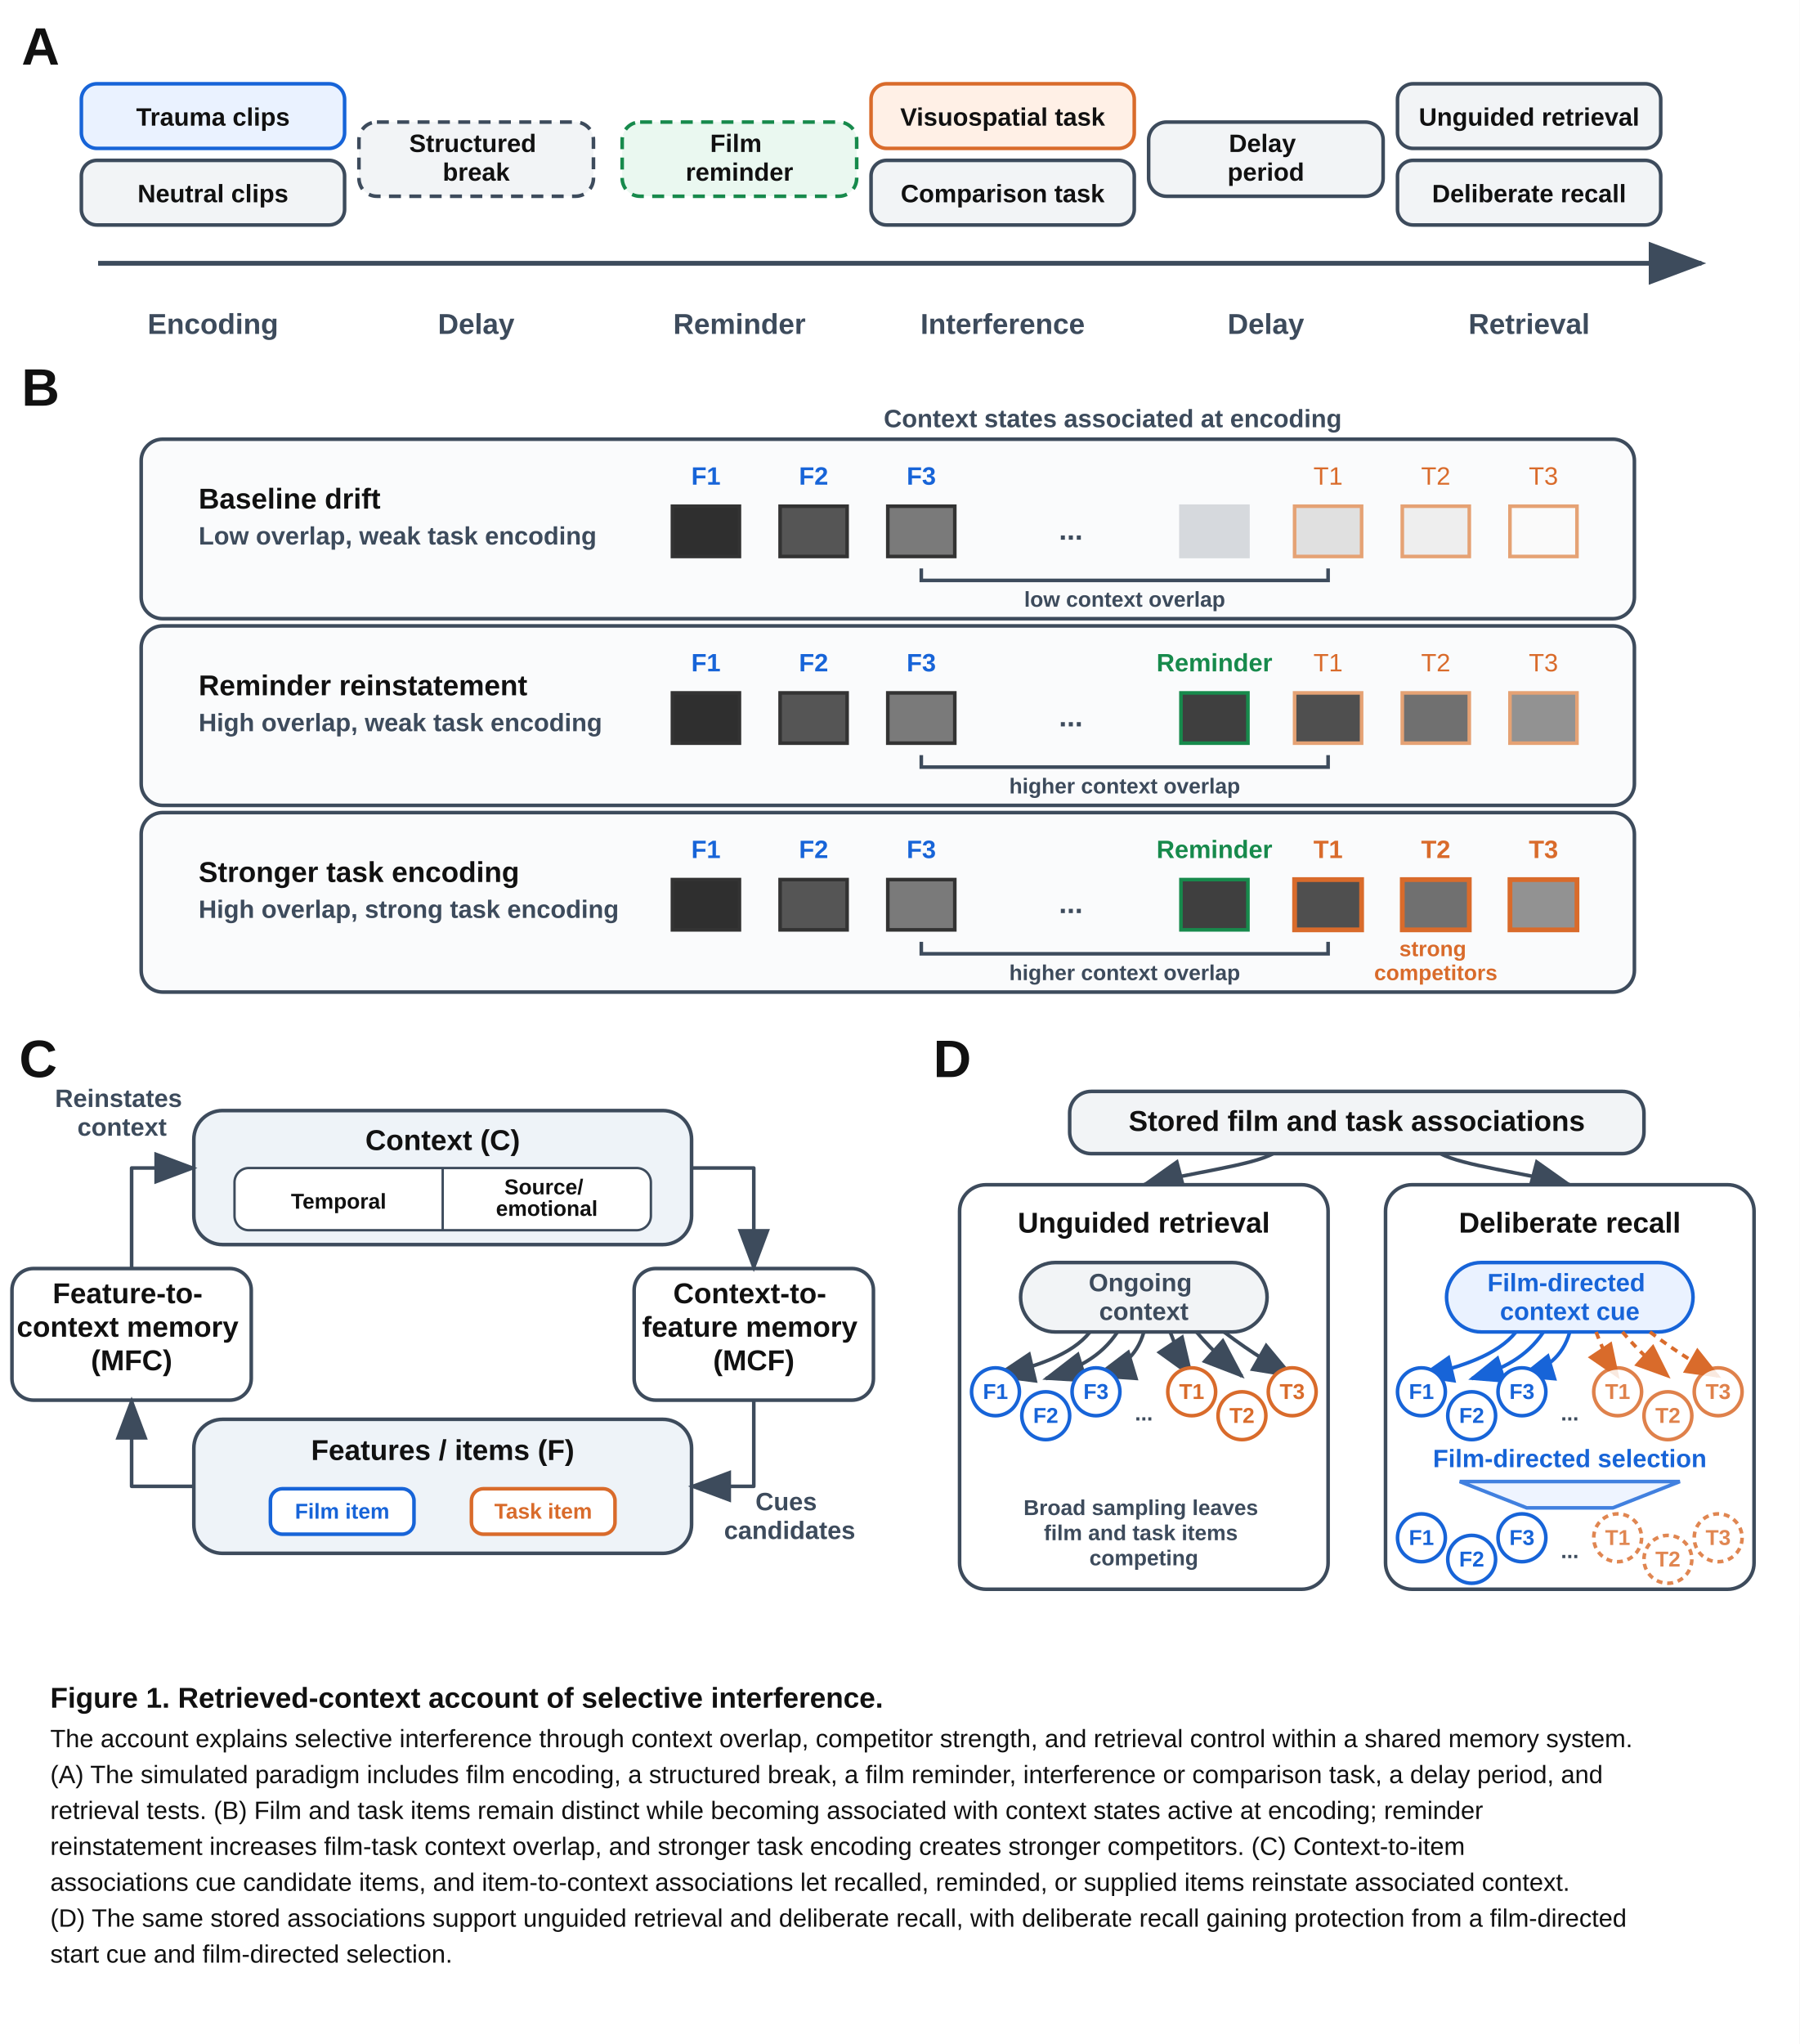
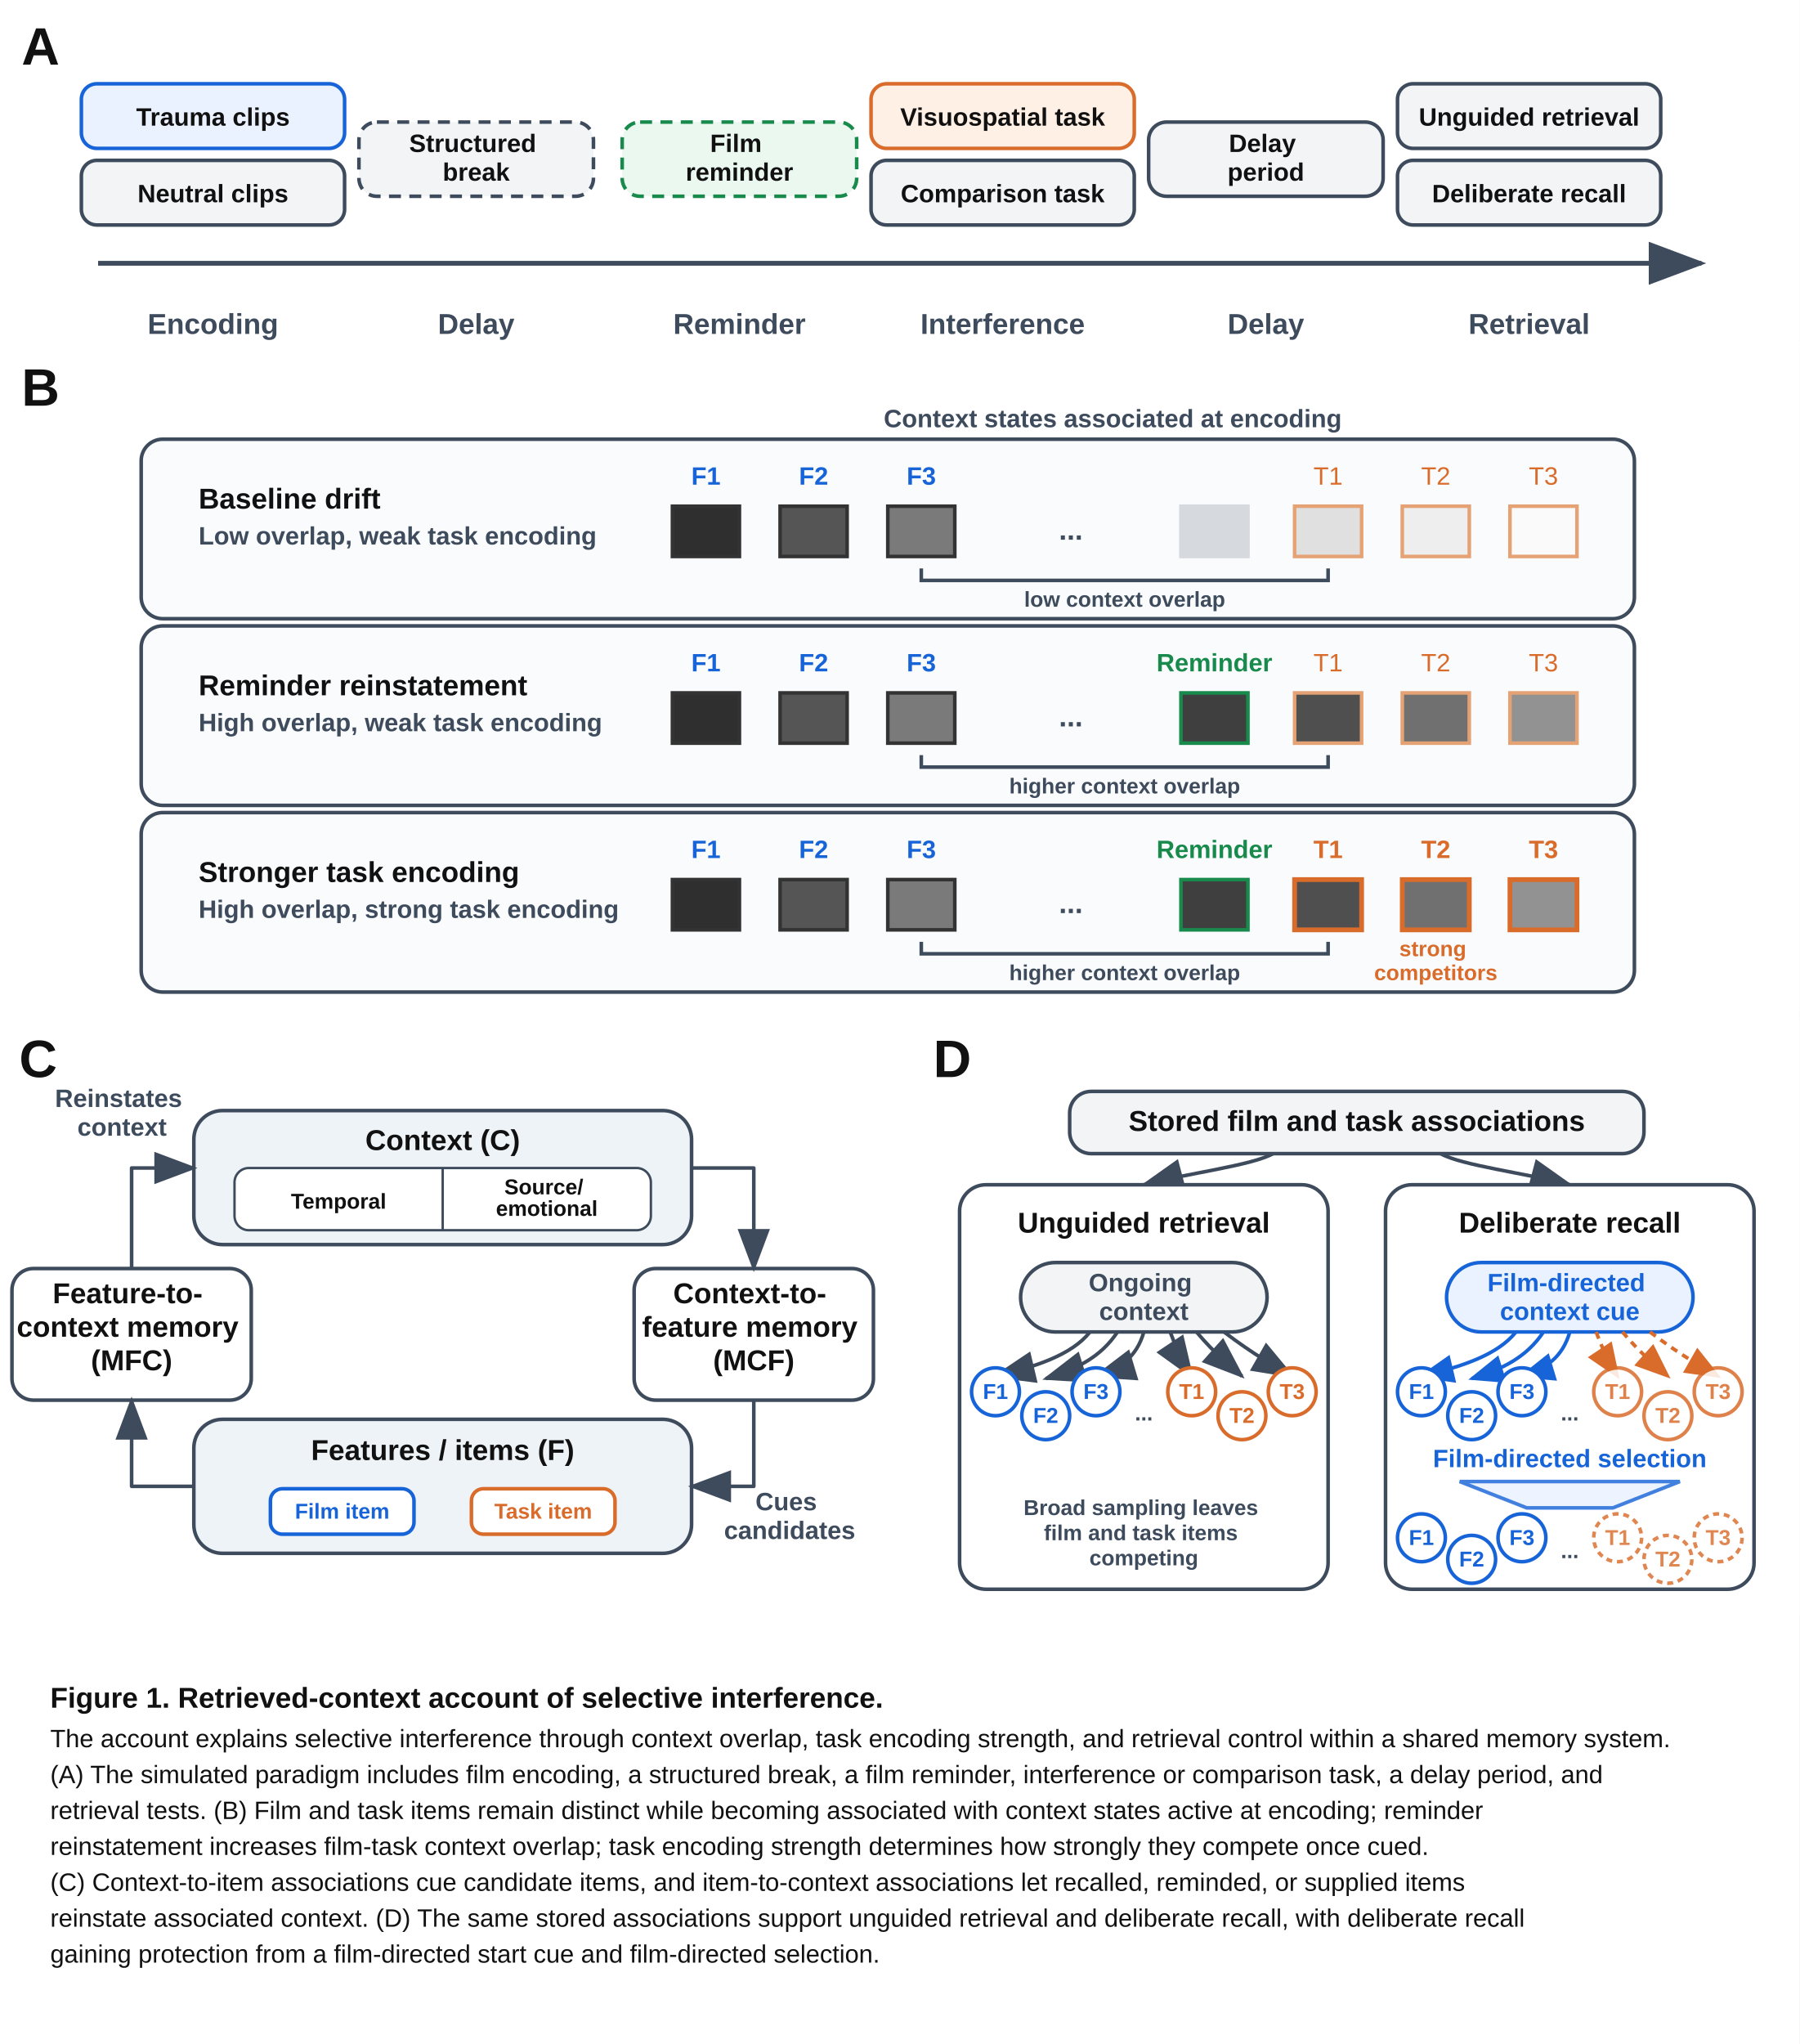
<svg xmlns="http://www.w3.org/2000/svg" viewBox="0 0 1504 1708" width="1504" height="1708" font-family="Arial, Helvetica, sans-serif">
  <rect x="0" y="0" width="1504" height="1708" fill="white" />
  <svg x="0" y="0" viewBox="0 0 1504 325" width="1504" height="325" font-family="Arial, Helvetica, sans-serif">
    <defs>
      <marker id="arrow" markerWidth="12" markerHeight="9" refX="11" refY="4.5" orient="auto">
        <path d="M0,0 L12,4.5 L0,9 Z" fill="#3D4B5C" />
      </marker>
    </defs>
    <rect x="0" y="0" width="1504" height="295" fill="white" />
    <text x="18" y="54" font-size="44" font-weight="700" fill="#111111" text-anchor="start">
      <tspan x="18" dy="0">A</tspan>
    </text>
    <line x1="82" y1="220" x2="1422" y2="220" stroke="#3D4B5C" stroke-width="4" marker-end="url(#arrow)" />
    <text x="178" y="279" font-size="24" font-weight="700" fill="#3D4B5C" text-anchor="middle">
      <tspan x="178" dy="0">Encoding</tspan>
    </text>
    <text x="398" y="279" font-size="24" font-weight="700" fill="#3D4B5C" text-anchor="middle">
      <tspan x="398" dy="0">Delay</tspan>
    </text>
    <text x="618" y="279" font-size="24" font-weight="700" fill="#3D4B5C" text-anchor="middle">
      <tspan x="618" dy="0">Reminder</tspan>
    </text>
    <text x="838" y="279" font-size="24" font-weight="700" fill="#3D4B5C" text-anchor="middle">
      <tspan x="838" dy="0">Interference</tspan>
    </text>
    <text x="1058" y="279" font-size="24" font-weight="700" fill="#3D4B5C" text-anchor="middle">
      <tspan x="1058" dy="0">Delay</tspan>
    </text>
    <text x="1278" y="279" font-size="24" font-weight="700" fill="#3D4B5C" text-anchor="middle">
      <tspan x="1278" dy="0">Retrieval</tspan>
    </text>
    <rect x="68" y="70" width="220" height="54" rx="13" fill="#EAF2FF" stroke="#1764D8" stroke-width="3" />
    <text x="178" y="105" font-size="21" font-weight="700" fill="#111111" text-anchor="middle">
      <tspan x="178" dy="0">Trauma clips</tspan>
    </text>
    <rect x="68" y="134" width="220" height="54" rx="13" fill="#F2F4F6" stroke="#3D4B5C" stroke-width="3" />
    <text x="178" y="169" font-size="21" font-weight="700" fill="#111111" text-anchor="middle">
      <tspan x="178" dy="0">Neutral clips</tspan>
    </text>
    <rect x="300" y="102" width="196" height="62" rx="15" fill="#F2F4F6" stroke="#3D4B5C" stroke-width="3" stroke-dasharray="10 7" />
    <text x="398" y="127" font-size="21" font-weight="700" fill="#111111" text-anchor="middle">
      <tspan x="398" dy="0">Structured</tspan>
      <tspan x="398" dy="24">break</tspan>
    </text>
    <rect x="520" y="102" width="196" height="62" rx="15" fill="#EAF8F0" stroke="#178A4C" stroke-width="3" stroke-dasharray="10 7" />
    <text x="618" y="127" font-size="21" font-weight="700" fill="#111111" text-anchor="middle">
      <tspan x="618" dy="0">Film</tspan>
      <tspan x="618" dy="24">reminder</tspan>
    </text>
    <rect x="728" y="70" width="220" height="54" rx="13" fill="#FFF0E6" stroke="#D96B2B" stroke-width="3" />
    <text x="838" y="105" font-size="21" font-weight="700" fill="#111111" text-anchor="middle">
      <tspan x="838" dy="0">Visuospatial task</tspan>
    </text>
    <rect x="728" y="134" width="220" height="54" rx="13" fill="#F2F4F6" stroke="#3D4B5C" stroke-width="3" />
    <text x="838" y="169" font-size="21" font-weight="700" fill="#111111" text-anchor="middle">
      <tspan x="838" dy="0">Comparison task</tspan>
    </text>
    <rect x="960" y="102" width="196" height="62" rx="15" fill="#F2F4F6" stroke="#3D4B5C" stroke-width="3" />
    <text x="1058" y="127" font-size="21" font-weight="700" fill="#111111" text-anchor="middle">
      <tspan x="1058" dy="0">Delay</tspan>
      <tspan x="1058" dy="24">period</tspan>
    </text>
    <rect x="1168" y="70" width="220" height="54" rx="13" fill="#F2F4F6" stroke="#3D4B5C" stroke-width="3" />
    <text x="1278" y="105" font-size="21" font-weight="700" fill="#111111" text-anchor="middle">
      <tspan x="1278" dy="0">Unguided retrieval</tspan>
    </text>
    <rect x="1168" y="134" width="220" height="54" rx="13" fill="#F2F4F6" stroke="#3D4B5C" stroke-width="3" />
    <text x="1278" y="169" font-size="21" font-weight="700" fill="#111111" text-anchor="middle">
      <tspan x="1278" dy="0">Deliberate recall</tspan>
    </text>
  </svg>
  <svg x="0" y="285" viewBox="0 0 1504 560" width="1504" height="560" font-family="Arial, Helvetica, sans-serif">
    <rect x="0" y="0" width="1504" height="560" fill="white" />
    <text x="18" y="54" font-size="44" font-weight="700" fill="#111111" text-anchor="start">
      <tspan x="18" dy="0">B</tspan>
    </text>
    <rect x="118" y="82" width="1248" height="150" rx="18" fill="#FAFBFC" stroke="#3D4B5C" stroke-width="3" />
    <rect x="118" y="238" width="1248" height="150" rx="18" fill="#FAFBFC" stroke="#3D4B5C" stroke-width="3" />
    <rect x="118" y="394" width="1248" height="150" rx="18" fill="#FAFBFC" stroke="#3D4B5C" stroke-width="3" />
    <text x="930" y="72" font-size="21" font-weight="700" fill="#3D4B5C" text-anchor="middle">
      <tspan x="930" dy="0">Context states associated at encoding</tspan>
    </text>
    <text x="166" y="140" font-size="24" font-weight="700" fill="#111111" text-anchor="start">
      <tspan x="166" dy="0">Baseline drift</tspan>
    </text>
    <text x="166" y="170" font-size="21" font-weight="600" fill="#3D4B5C" text-anchor="start">
      <tspan x="166" dy="0">Low overlap, weak task encoding</tspan>
    </text>
    <text x="590" y="120" font-size="21" font-weight="700" fill="#1764D8" text-anchor="middle">
      <tspan x="590" dy="0">F1</tspan>
    </text>
    <text x="680" y="120" font-size="21" font-weight="700" fill="#1764D8" text-anchor="middle">
      <tspan x="680" dy="0">F2</tspan>
    </text>
    <text x="770" y="120" font-size="21" font-weight="700" fill="#1764D8" text-anchor="middle">
      <tspan x="770" dy="0">F3</tspan>
    </text>
    <text x="1110" y="120" font-size="21" font-weight="500" fill="#D96B2B" text-anchor="middle">
      <tspan x="1110" dy="0">T1</tspan>
    </text>
    <text x="1200" y="120" font-size="21" font-weight="500" fill="#D96B2B" text-anchor="middle">
      <tspan x="1200" dy="0">T2</tspan>
    </text>
    <text x="1290" y="120" font-size="21" font-weight="500" fill="#D96B2B" text-anchor="middle">
      <tspan x="1290" dy="0">T3</tspan>
    </text>
    <text x="895" y="166" font-size="24" font-weight="700" fill="#3D4B5C" text-anchor="middle">
      <tspan x="895" dy="0">...</tspan>
    </text>
    <rect x="562" y="138" width="56" height="42" fill="#2F2F2F" stroke="#333333" stroke-width="3" />
    <rect x="652" y="138" width="56" height="42" fill="#555555" stroke="#333333" stroke-width="3" />
    <rect x="742" y="138" width="56" height="42" fill="#7A7A7A" stroke="#333333" stroke-width="3" />
    <rect x="987" y="138" width="56" height="42" fill="#D6D9DD" stroke="#D6D9DD" stroke-width="3" />
    <rect x="1082" y="138" width="56" height="42" fill="#E0E0E0" stroke="#E5A274" stroke-width="3" />
    <rect x="1172" y="138" width="56" height="42" fill="#EEEEEE" stroke="#E5A274" stroke-width="3" />
    <rect x="1262" y="138" width="56" height="42" fill="#FAFAFA" stroke="#E5A274" stroke-width="3" />
    <path d="M 770 190 L 770 200 L 1110 200 L 1110 190" fill="none" stroke="#3D4B5C" stroke-width="3" />
    <text x="940" y="222" font-size="18" font-weight="700" fill="#3D4B5C" text-anchor="middle">
      <tspan x="940" dy="0">low context overlap</tspan>
    </text>
    <text x="166" y="296" font-size="24" font-weight="700" fill="#111111" text-anchor="start">
      <tspan x="166" dy="0">Reminder reinstatement</tspan>
    </text>
    <text x="166" y="326" font-size="21" font-weight="600" fill="#3D4B5C" text-anchor="start">
      <tspan x="166" dy="0">High overlap, weak task encoding</tspan>
    </text>
    <text x="590" y="276" font-size="21" font-weight="700" fill="#1764D8" text-anchor="middle">
      <tspan x="590" dy="0">F1</tspan>
    </text>
    <text x="680" y="276" font-size="21" font-weight="700" fill="#1764D8" text-anchor="middle">
      <tspan x="680" dy="0">F2</tspan>
    </text>
    <text x="770" y="276" font-size="21" font-weight="700" fill="#1764D8" text-anchor="middle">
      <tspan x="770" dy="0">F3</tspan>
    </text>
    <text x="1015" y="276" font-size="21" font-weight="700" fill="#178A4C" text-anchor="middle">
      <tspan x="1015" dy="0">Reminder</tspan>
    </text>
    <text x="1110" y="276" font-size="21" font-weight="500" fill="#D96B2B" text-anchor="middle">
      <tspan x="1110" dy="0">T1</tspan>
    </text>
    <text x="1200" y="276" font-size="21" font-weight="500" fill="#D96B2B" text-anchor="middle">
      <tspan x="1200" dy="0">T2</tspan>
    </text>
    <text x="1290" y="276" font-size="21" font-weight="500" fill="#D96B2B" text-anchor="middle">
      <tspan x="1290" dy="0">T3</tspan>
    </text>
    <text x="895" y="322" font-size="24" font-weight="700" fill="#3D4B5C" text-anchor="middle">
      <tspan x="895" dy="0">...</tspan>
    </text>
    <rect x="562" y="294" width="56" height="42" fill="#2F2F2F" stroke="#333333" stroke-width="3" />
    <rect x="652" y="294" width="56" height="42" fill="#555555" stroke="#333333" stroke-width="3" />
    <rect x="742" y="294" width="56" height="42" fill="#7A7A7A" stroke="#333333" stroke-width="3" />
    <rect x="987" y="294" width="56" height="42" fill="#3F3F3F" stroke="#178A4C" stroke-width="3" />
    <rect x="1082" y="294" width="56" height="42" fill="#4F4F4F" stroke="#E5A274" stroke-width="3" />
    <rect x="1172" y="294" width="56" height="42" fill="#707070" stroke="#E5A274" stroke-width="3" />
    <rect x="1262" y="294" width="56" height="42" fill="#929292" stroke="#E5A274" stroke-width="3" />
    <path d="M 770 346 L 770 356 L 1110 356 L 1110 346" fill="none" stroke="#3D4B5C" stroke-width="3" />
    <text x="940" y="378" font-size="18" font-weight="700" fill="#3D4B5C" text-anchor="middle">
      <tspan x="940" dy="0">higher context overlap</tspan>
    </text>
    <text x="166" y="452" font-size="24" font-weight="700" fill="#111111" text-anchor="start">
      <tspan x="166" dy="0">Stronger task encoding</tspan>
    </text>
    <text x="166" y="482" font-size="21" font-weight="600" fill="#3D4B5C" text-anchor="start">
      <tspan x="166" dy="0">High overlap, strong task encoding</tspan>
    </text>
    <text x="590" y="432" font-size="21" font-weight="700" fill="#1764D8" text-anchor="middle">
      <tspan x="590" dy="0">F1</tspan>
    </text>
    <text x="680" y="432" font-size="21" font-weight="700" fill="#1764D8" text-anchor="middle">
      <tspan x="680" dy="0">F2</tspan>
    </text>
    <text x="770" y="432" font-size="21" font-weight="700" fill="#1764D8" text-anchor="middle">
      <tspan x="770" dy="0">F3</tspan>
    </text>
    <text x="1015" y="432" font-size="21" font-weight="700" fill="#178A4C" text-anchor="middle">
      <tspan x="1015" dy="0">Reminder</tspan>
    </text>
    <text x="1110" y="432" font-size="21" font-weight="800" fill="#D96B2B" text-anchor="middle">
      <tspan x="1110" dy="0">T1</tspan>
    </text>
    <text x="1200" y="432" font-size="21" font-weight="800" fill="#D96B2B" text-anchor="middle">
      <tspan x="1200" dy="0">T2</tspan>
    </text>
    <text x="1290" y="432" font-size="21" font-weight="800" fill="#D96B2B" text-anchor="middle">
      <tspan x="1290" dy="0">T3</tspan>
    </text>
    <text x="895" y="478" font-size="24" font-weight="700" fill="#3D4B5C" text-anchor="middle">
      <tspan x="895" dy="0">...</tspan>
    </text>
    <rect x="562" y="450" width="56" height="42" fill="#2F2F2F" stroke="#333333" stroke-width="3" />
    <rect x="652" y="450" width="56" height="42" fill="#555555" stroke="#333333" stroke-width="3" />
    <rect x="742" y="450" width="56" height="42" fill="#7A7A7A" stroke="#333333" stroke-width="3" />
    <rect x="987" y="450" width="56" height="42" fill="#3F3F3F" stroke="#178A4C" stroke-width="3" />
    <rect x="1082" y="450" width="56" height="42" fill="#4F4F4F" stroke="#D96B2B" stroke-width="4" />
    <rect x="1172" y="450" width="56" height="42" fill="#707070" stroke="#D96B2B" stroke-width="4" />
    <rect x="1262" y="450" width="56" height="42" fill="#929292" stroke="#D96B2B" stroke-width="4" />
    <path d="M 770 502 L 770 512 L 1110 512 L 1110 502" fill="none" stroke="#3D4B5C" stroke-width="3" />
    <text x="940" y="534" font-size="18" font-weight="700" fill="#3D4B5C" text-anchor="middle">
      <tspan x="940" dy="0">higher context overlap</tspan>
    </text>
    <text x="1200" y="514" font-size="18" font-weight="800" fill="#D96B2B" text-anchor="middle">
      <tspan x="1200" dy="0">strong</tspan>
      <tspan x="1200" dy="20">competitors</tspan>
    </text>
  </svg>
  <svg x="0" y="850" viewBox="0 0 740 500" width="740" height="500" font-family="Arial, Helvetica, sans-serif">
    <defs>
      <marker id="arrow" markerWidth="10" markerHeight="8" refX="9" refY="4" orient="auto">
        <path d="M0,0 L10,4 L0,8 Z" fill="#3D4B5C" />
      </marker>
    </defs>
    <rect x="0" y="0" width="740" height="500" fill="white" />
    <text x="16" y="50" font-size="44" font-weight="700" fill="#111111" text-anchor="start">
      <tspan x="16" dy="0">C</tspan>
    </text>
    <rect x="162" y="78" width="416" height="112" rx="24" fill="#EEF3F8" stroke="#3D4B5C" stroke-width="3" />
    <text x="370" y="111" font-size="24" font-weight="700" fill="#111111" text-anchor="middle">
      <tspan x="370" dy="0">Context (C)</tspan>
    </text>
    <rect x="196" y="126" width="348" height="52" rx="12" fill="white" stroke="#3D4B5C" stroke-width="2" />
    <line x1="370" y1="126" x2="370" y2="178" stroke="#3D4B5C" stroke-width="2" />
    <text x="283" y="160" font-size="18" font-weight="700" fill="#111111" text-anchor="middle">
      <tspan x="283" dy="0">Temporal</tspan>
    </text>
    <text x="457" y="148" font-size="18" font-weight="700" fill="#111111" text-anchor="middle">
      <tspan x="457" dy="0">Source/</tspan>
      <tspan x="457" dy="18">emotional</tspan>
    </text>
    <rect x="162" y="336" width="416" height="112" rx="24" fill="#EEF3F8" stroke="#3D4B5C" stroke-width="3" />
    <text x="370" y="370" font-size="24" font-weight="700" fill="#111111" text-anchor="middle">
      <tspan x="370" dy="0">Features / items (F)</tspan>
    </text>
    <rect x="226" y="394" width="120" height="38" rx="10" fill="white" stroke="#1764D8" stroke-width="3" />
    <text x="286" y="419" font-size="18" font-weight="700" fill="#1764D8" text-anchor="middle">
      <tspan x="286" dy="0">Film item</tspan>
    </text>
    <rect x="394" y="394" width="120" height="38" rx="10" fill="white" stroke="#D96B2B" stroke-width="3" />
    <text x="454" y="419" font-size="18" font-weight="700" fill="#D96B2B" text-anchor="middle">
      <tspan x="454" dy="0">Task item</tspan>
    </text>
    <rect x="10" y="210" width="200" height="110" rx="18" fill="white" stroke="#3D4B5C" stroke-width="3" />
    <text x="110" y="239" font-size="24" font-weight="700" fill="#111111" text-anchor="middle">
      <tspan x="110" dy="0">Feature-to-</tspan>
      <tspan x="110" dy="28">context memory</tspan>
      <tspan x="110" dy="28">(MFC)</tspan>
    </text>
    <rect x="530" y="210" width="200" height="110" rx="18" fill="white" stroke="#3D4B5C" stroke-width="3" />
    <text x="630" y="239" font-size="24" font-weight="700" fill="#111111" text-anchor="middle">
      <tspan x="630" dy="0">Context-to-</tspan>
      <tspan x="630" dy="28">feature memory</tspan>
      <tspan x="630" dy="28">(MCF)</tspan>
    </text>
    <polyline points="110,210 110,126 162,126" fill="none" stroke="#3D4B5C" stroke-width="3" stroke-linejoin="round" marker-end="url(#arrow)" />
    <polyline points="578,126 630,126 630,210" fill="none" stroke="#3D4B5C" stroke-width="3" stroke-linejoin="round" marker-end="url(#arrow)" />
    <polyline points="162,392 110,392 110,320" fill="none" stroke="#3D4B5C" stroke-width="3" stroke-linejoin="round" marker-end="url(#arrow)" />
    <polyline points="630,320 630,392 578,392" fill="none" stroke="#3D4B5C" stroke-width="3" stroke-linejoin="round" marker-end="url(#arrow)" />
    <text x="102" y="75" font-size="21" font-weight="700" fill="#3D4B5C" text-anchor="middle">
      <tspan x="102" dy="0">Reinstates</tspan>
      <tspan x="102" dy="24">context</tspan>
    </text>
    <text x="660" y="412" font-size="21" font-weight="700" fill="#3D4B5C" text-anchor="middle">
      <tspan x="660" dy="0">Cues</tspan>
      <tspan x="660" dy="24">candidates</tspan>
    </text>
  </svg>
  <svg x="764" y="850" viewBox="0 0 740 500" width="740" height="500" font-family="Arial, Helvetica, sans-serif">
    <defs>
      <marker id="arrow" markerWidth="10" markerHeight="8" refX="9" refY="4" orient="auto">
        <path d="M0,0 L10,4 L0,8 Z" fill="#3D4B5C" />
      </marker>
      <marker id="arrow-film" markerWidth="10" markerHeight="8" refX="9" refY="4" orient="auto">
        <path d="M0,0 L10,4 L0,8 Z" fill="#1764D8" />
      </marker>
      <marker id="arrow-task" markerWidth="10" markerHeight="8" refX="9" refY="4" orient="auto">
        <path d="M0,0 L10,4 L0,8 Z" fill="#D96B2B" />
      </marker>
    </defs>
    <rect x="0" y="0" width="740" height="500" fill="white" />
    <text x="16" y="50" font-size="44" font-weight="700" fill="#111111" text-anchor="start">
      <tspan x="16" dy="0">D</tspan>
    </text>
    <rect x="130" y="62" width="480" height="52" rx="18" fill="#F2F4F6" stroke="#3D4B5C" stroke-width="3" />
    <text x="370" y="95" font-size="24" font-weight="700" fill="#111111" text-anchor="middle">
      <tspan x="370" dy="0">Stored film and task associations</tspan>
    </text>
    <path d="M 300 114 C 282 124, 230 130, 192 140" fill="none" stroke="#3D4B5C" stroke-width="3" marker-end="url(#arrow)" />
    <path d="M 440 114 C 458 124, 510 130, 548 140" fill="none" stroke="#3D4B5C" stroke-width="3" marker-end="url(#arrow)" />
    <rect x="38" y="140" width="308" height="338" rx="22" fill="white" stroke="#3D4B5C" stroke-width="3" />
    <rect x="394" y="140" width="308" height="338" rx="22" fill="white" stroke="#3D4B5C" stroke-width="3" />
    <text x="192" y="180" font-size="24" font-weight="700" fill="#111111" text-anchor="middle">
      <tspan x="192" dy="0">Unguided retrieval</tspan>
    </text>
    <text x="548" y="180" font-size="24" font-weight="700" fill="#111111" text-anchor="middle">
      <tspan x="548" dy="0">Deliberate recall</tspan>
    </text>
    <rect x="89" y="205" width="206" height="58" rx="29" fill="#F2F4F6" stroke="#3D4B5C" stroke-width="3" />
    <text x="192" y="229" font-size="21" font-weight="700" fill="#3D4B5C" text-anchor="middle">
      <tspan x="192" dy="0">Ongoing</tspan>
      <tspan x="192" dy="24">context</tspan>
    </text>
    <path d="M 147 263 C 132 282, 102 292, 68 300" fill="none" stroke="#3D4B5C" stroke-width="3" marker-end="url(#arrow)" />
    <path d="M 170 263 C 156 284, 136 294, 110 302" fill="none" stroke="#3D4B5C" stroke-width="3" marker-end="url(#arrow)" />
    <path d="M 192 263 C 186 284, 172 294, 152 300" fill="none" stroke="#3D4B5C" stroke-width="3" marker-end="url(#arrow)" />
    <path d="M 214 263 C 222 284, 228 294, 232 300" fill="none" stroke="#3D4B5C" stroke-width="3" marker-end="url(#arrow)" />
    <path d="M 236 263 C 252 282, 265 292, 274 300" fill="none" stroke="#3D4B5C" stroke-width="3" marker-end="url(#arrow)" />
    <path d="M 259 263 C 284 282, 302 292, 316 300" fill="none" stroke="#3D4B5C" stroke-width="3" marker-end="url(#arrow)" />
    <circle cx="68" cy="313" r="20" fill="white" stroke="#1764D8" stroke-width="3" />
    <text x="68" y="319" font-size="18" font-weight="700" fill="#1764D8" text-anchor="middle">
      <tspan x="68" dy="0">F1</tspan>
    </text>
    <circle cx="110" cy="333" r="20" fill="white" stroke="#1764D8" stroke-width="3" />
    <text x="110" y="339" font-size="18" font-weight="700" fill="#1764D8" text-anchor="middle">
      <tspan x="110" dy="0">F2</tspan>
    </text>
    <circle cx="152" cy="313" r="20" fill="white" stroke="#1764D8" stroke-width="3" />
    <text x="152" y="319" font-size="18" font-weight="700" fill="#1764D8" text-anchor="middle">
      <tspan x="152" dy="0">F3</tspan>
    </text>
    <text x="192" y="337" font-size="18" font-weight="700" fill="#3D4B5C" text-anchor="middle">
      <tspan x="192" dy="0">...</tspan>
    </text>
    <circle cx="232" cy="313" r="20" fill="white" stroke="#D96B2B" stroke-width="3" />
    <text x="232" y="319" font-size="18" font-weight="700" fill="#D96B2B" text-anchor="middle">
      <tspan x="232" dy="0">T1</tspan>
    </text>
    <circle cx="274" cy="333" r="20" fill="white" stroke="#D96B2B" stroke-width="3" />
    <text x="274" y="339" font-size="18" font-weight="700" fill="#D96B2B" text-anchor="middle">
      <tspan x="274" dy="0">T2</tspan>
    </text>
    <circle cx="316" cy="313" r="20" fill="white" stroke="#D96B2B" stroke-width="3" />
    <text x="316" y="319" font-size="18" font-weight="700" fill="#D96B2B" text-anchor="middle">
      <tspan x="316" dy="0">T3</tspan>
    </text>
    <text x="192" y="416" font-size="18" font-weight="700" fill="#3D4B5C" text-anchor="middle">
      <tspan x="192" dy="0">Broad sampling leaves</tspan>
      <tspan x="192" dy="21">film and task items</tspan>
      <tspan x="192" dy="21">competing</tspan>
    </text>
    <rect x="445" y="205" width="206" height="58" rx="29" fill="#EAF2FF" stroke="#1764D8" stroke-width="3" />
    <text x="548" y="229" font-size="21" font-weight="700" fill="#1764D8" text-anchor="middle">
      <tspan x="548" dy="0">Film-directed</tspan>
      <tspan x="548" dy="24">context cue</tspan>
    </text>
    <path d="M 503 263 C 488 282, 458 292, 424 300" fill="none" stroke="#1764D8" stroke-width="3" marker-end="url(#arrow-film)" />
    <path d="M 526 263 C 512 284, 492 294, 466 302" fill="none" stroke="#1764D8" stroke-width="3" marker-end="url(#arrow-film)" />
    <path d="M 548 263 C 542 284, 528 294, 508 300" fill="none" stroke="#1764D8" stroke-width="3" marker-end="url(#arrow-film)" />
    <path d="M 570 263 C 578 284, 584 294, 588 300" fill="none" stroke="#D96B2B" stroke-width="3" stroke-dasharray="6 5" marker-end="url(#arrow-task)" />
    <path d="M 592 263 C 608 282, 621 292, 630 300" fill="none" stroke="#D96B2B" stroke-width="3" stroke-dasharray="6 5" marker-end="url(#arrow-task)" />
    <path d="M 615 263 C 640 282, 658 292, 672 300" fill="none" stroke="#D96B2B" stroke-width="3" stroke-dasharray="6 5" marker-end="url(#arrow-task)" />
    <circle cx="424" cy="313" r="20" fill="white" stroke="#1764D8" stroke-width="3" />
    <text x="424" y="319" font-size="18" font-weight="700" fill="#1764D8" text-anchor="middle">
      <tspan x="424" dy="0">F1</tspan>
    </text>
    <circle cx="466" cy="333" r="20" fill="white" stroke="#1764D8" stroke-width="3" />
    <text x="466" y="339" font-size="18" font-weight="700" fill="#1764D8" text-anchor="middle">
      <tspan x="466" dy="0">F2</tspan>
    </text>
    <circle cx="508" cy="313" r="20" fill="white" stroke="#1764D8" stroke-width="3" />
    <text x="508" y="319" font-size="18" font-weight="700" fill="#1764D8" text-anchor="middle">
      <tspan x="508" dy="0">F3</tspan>
    </text>
    <text x="548" y="337" font-size="18" font-weight="700" fill="#3D4B5C" text-anchor="middle">
      <tspan x="548" dy="0">...</tspan>
    </text>
    <circle cx="588" cy="313" r="20" fill="white" stroke="#D96B2B" stroke-width="3" opacity="0.85" />
    <text x="588" y="319" font-size="18" font-weight="700" fill="#D96B2B" text-anchor="middle" opacity="0.85">
      <tspan x="588" dy="0">T1</tspan>
    </text>
    <circle cx="630" cy="333" r="20" fill="white" stroke="#D96B2B" stroke-width="3" opacity="0.85" />
    <text x="630" y="339" font-size="18" font-weight="700" fill="#D96B2B" text-anchor="middle" opacity="0.85">
      <tspan x="630" dy="0">T2</tspan>
    </text>
    <circle cx="672" cy="313" r="20" fill="white" stroke="#D96B2B" stroke-width="3" opacity="0.85" />
    <text x="672" y="319" font-size="18" font-weight="700" fill="#D96B2B" text-anchor="middle" opacity="0.85">
      <tspan x="672" dy="0">T3</tspan>
    </text>
    <text x="548" y="376" font-size="21" font-weight="700" fill="#1764D8" text-anchor="middle">
      <tspan x="548" dy="0">Film-directed selection</tspan>
    </text>
    <path d="M 456 388 L 640 388 L 584 410 L 512 410 Z" fill="#EAF2FF" stroke="#1764D8" stroke-width="3" opacity="0.82" />
    <circle cx="424" cy="435" r="20" fill="white" stroke="#1764D8" stroke-width="3" />
    <text x="424" y="441" font-size="18" font-weight="700" fill="#1764D8" text-anchor="middle">
      <tspan x="424" dy="0">F1</tspan>
    </text>
    <circle cx="466" cy="453" r="20" fill="white" stroke="#1764D8" stroke-width="3" />
    <text x="466" y="459" font-size="18" font-weight="700" fill="#1764D8" text-anchor="middle">
      <tspan x="466" dy="0">F2</tspan>
    </text>
    <circle cx="508" cy="435" r="20" fill="white" stroke="#1764D8" stroke-width="3" />
    <text x="508" y="441" font-size="18" font-weight="700" fill="#1764D8" text-anchor="middle">
      <tspan x="508" dy="0">F3</tspan>
    </text>
    <text x="548" y="452" font-size="18" font-weight="700" fill="#3D4B5C" text-anchor="middle">
      <tspan x="548" dy="0">...</tspan>
    </text>
    <circle cx="588" cy="435" r="20" fill="white" stroke="#D96B2B" stroke-width="3" stroke-dasharray="5 4" opacity="0.82" />
    <text x="588" y="441" font-size="18" font-weight="700" fill="#D96B2B" text-anchor="middle" opacity="0.82">
      <tspan x="588" dy="0">T1</tspan>
    </text>
    <circle cx="630" cy="453" r="20" fill="white" stroke="#D96B2B" stroke-width="3" stroke-dasharray="5 4" opacity="0.82" />
    <text x="630" y="459" font-size="18" font-weight="700" fill="#D96B2B" text-anchor="middle" opacity="0.82">
      <tspan x="630" dy="0">T2</tspan>
    </text>
    <circle cx="672" cy="435" r="20" fill="white" stroke="#D96B2B" stroke-width="3" stroke-dasharray="5 4" opacity="0.82" />
    <text x="672" y="441" font-size="18" font-weight="700" fill="#D96B2B" text-anchor="middle" opacity="0.82">
      <tspan x="672" dy="0">T3</tspan>
    </text>
  </svg>
  <text x="42" y="1427" font-size="24" font-weight="700" fill="#111111">Figure 1. Retrieved-context account of selective interference.</text>
-   <text x="42" y="1460" font-size="21" font-weight="400" fill="#111111">The account explains selective interference through context overlap, competitor strength, and retrieval control within a shared memory system.</text>
+   <text x="42" y="1460" font-size="21" font-weight="400" fill="#111111">The account explains selective interference through context overlap, task encoding strength, and retrieval control within a shared memory system.</text>
  <text x="42" y="1490" font-size="21" font-weight="400" fill="#111111">(A) The simulated paradigm includes film encoding, a structured break, a film reminder, interference or comparison task, a delay period, and</text>
  <text x="42" y="1520" font-size="21" font-weight="400" fill="#111111">retrieval tests. (B) Film and task items remain distinct while becoming associated with context states active at encoding; reminder</text>
-   <text x="42" y="1550" font-size="21" font-weight="400" fill="#111111">reinstatement increases film-task context overlap, and stronger task encoding creates stronger competitors. (C) Context-to-item</text>
-   <text x="42" y="1580" font-size="21" font-weight="400" fill="#111111">associations cue candidate items, and item-to-context associations let recalled, reminded, or supplied items reinstate associated context.</text>
-   <text x="42" y="1610" font-size="21" font-weight="400" fill="#111111">(D) The same stored associations support unguided retrieval and deliberate recall, with deliberate recall gaining protection from a film-directed</text>
-   <text x="42" y="1640" font-size="21" font-weight="400" fill="#111111">start cue and film-directed selection.</text>
+   <text x="42" y="1550" font-size="21" font-weight="400" fill="#111111">reinstatement increases film-task context overlap; task encoding strength determines how strongly they compete once cued.</text>
+   <text x="42" y="1580" font-size="21" font-weight="400" fill="#111111">(C) Context-to-item associations cue candidate items, and item-to-context associations let recalled, reminded, or supplied items</text>
+   <text x="42" y="1610" font-size="21" font-weight="400" fill="#111111">reinstate associated context. (D) The same stored associations support unguided retrieval and deliberate recall, with deliberate recall</text>
+   <text x="42" y="1640" font-size="21" font-weight="400" fill="#111111">gaining protection from a film-directed start cue and film-directed selection.</text>
</svg>
